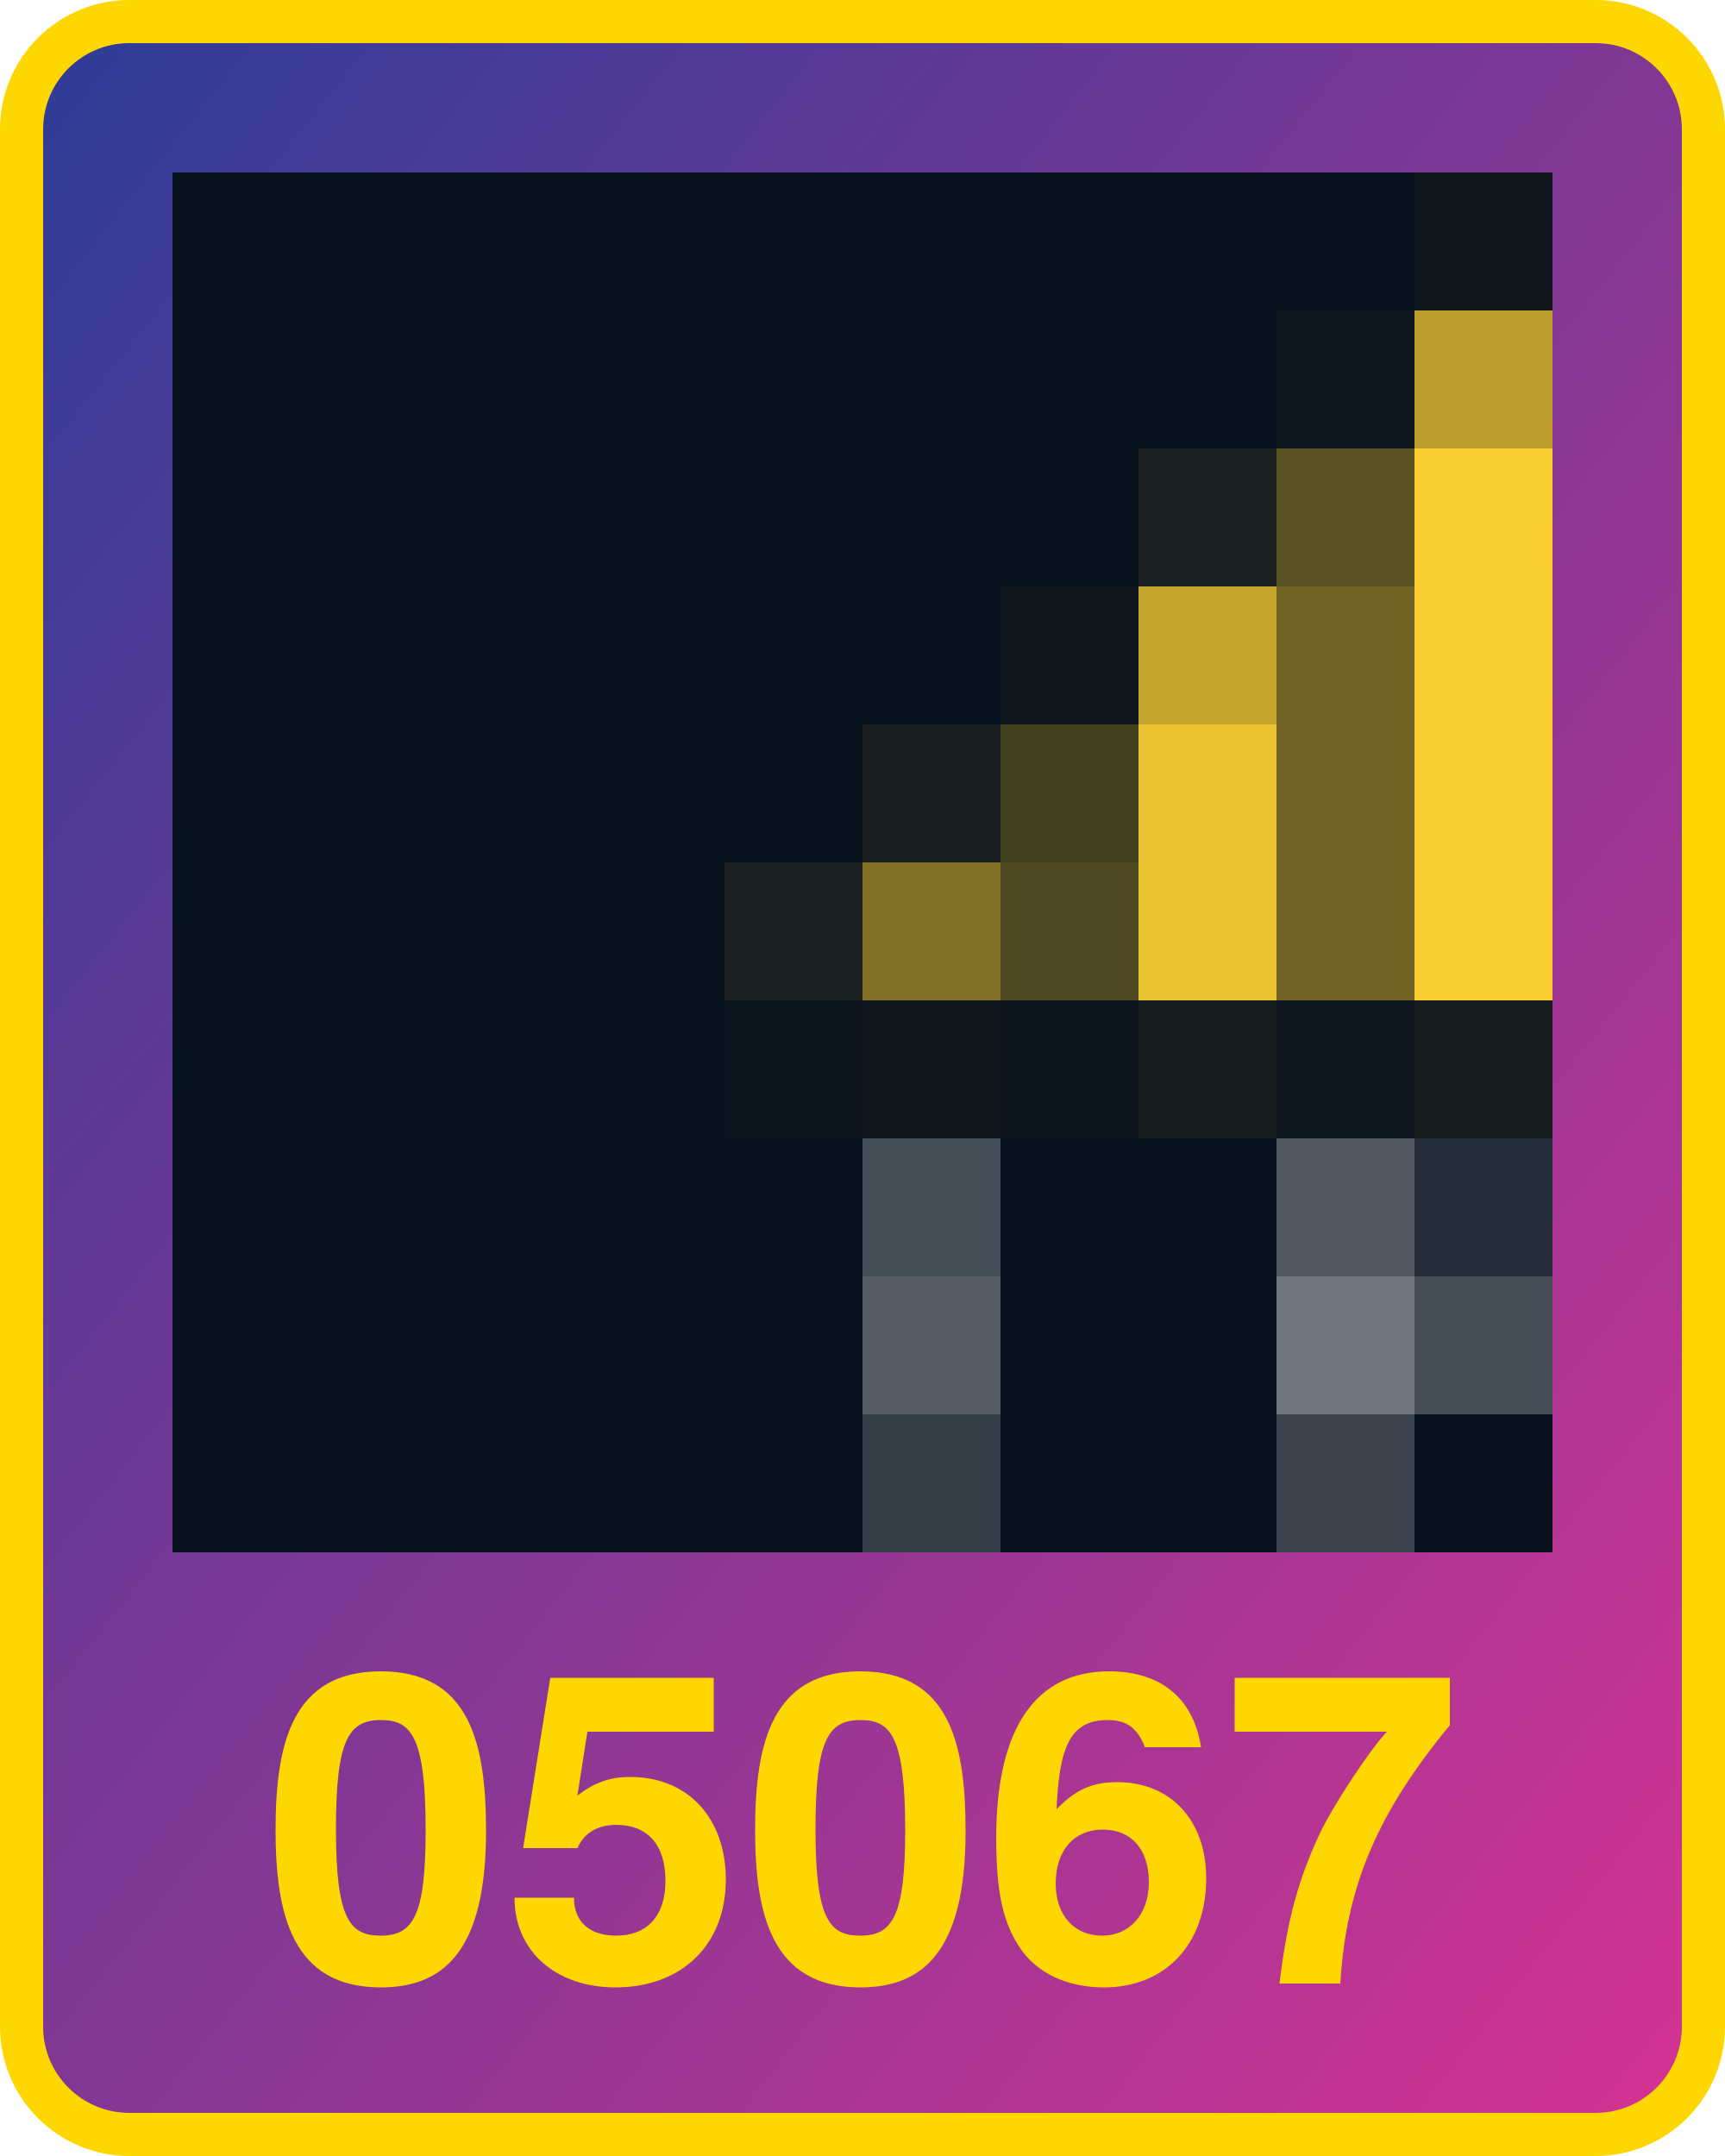
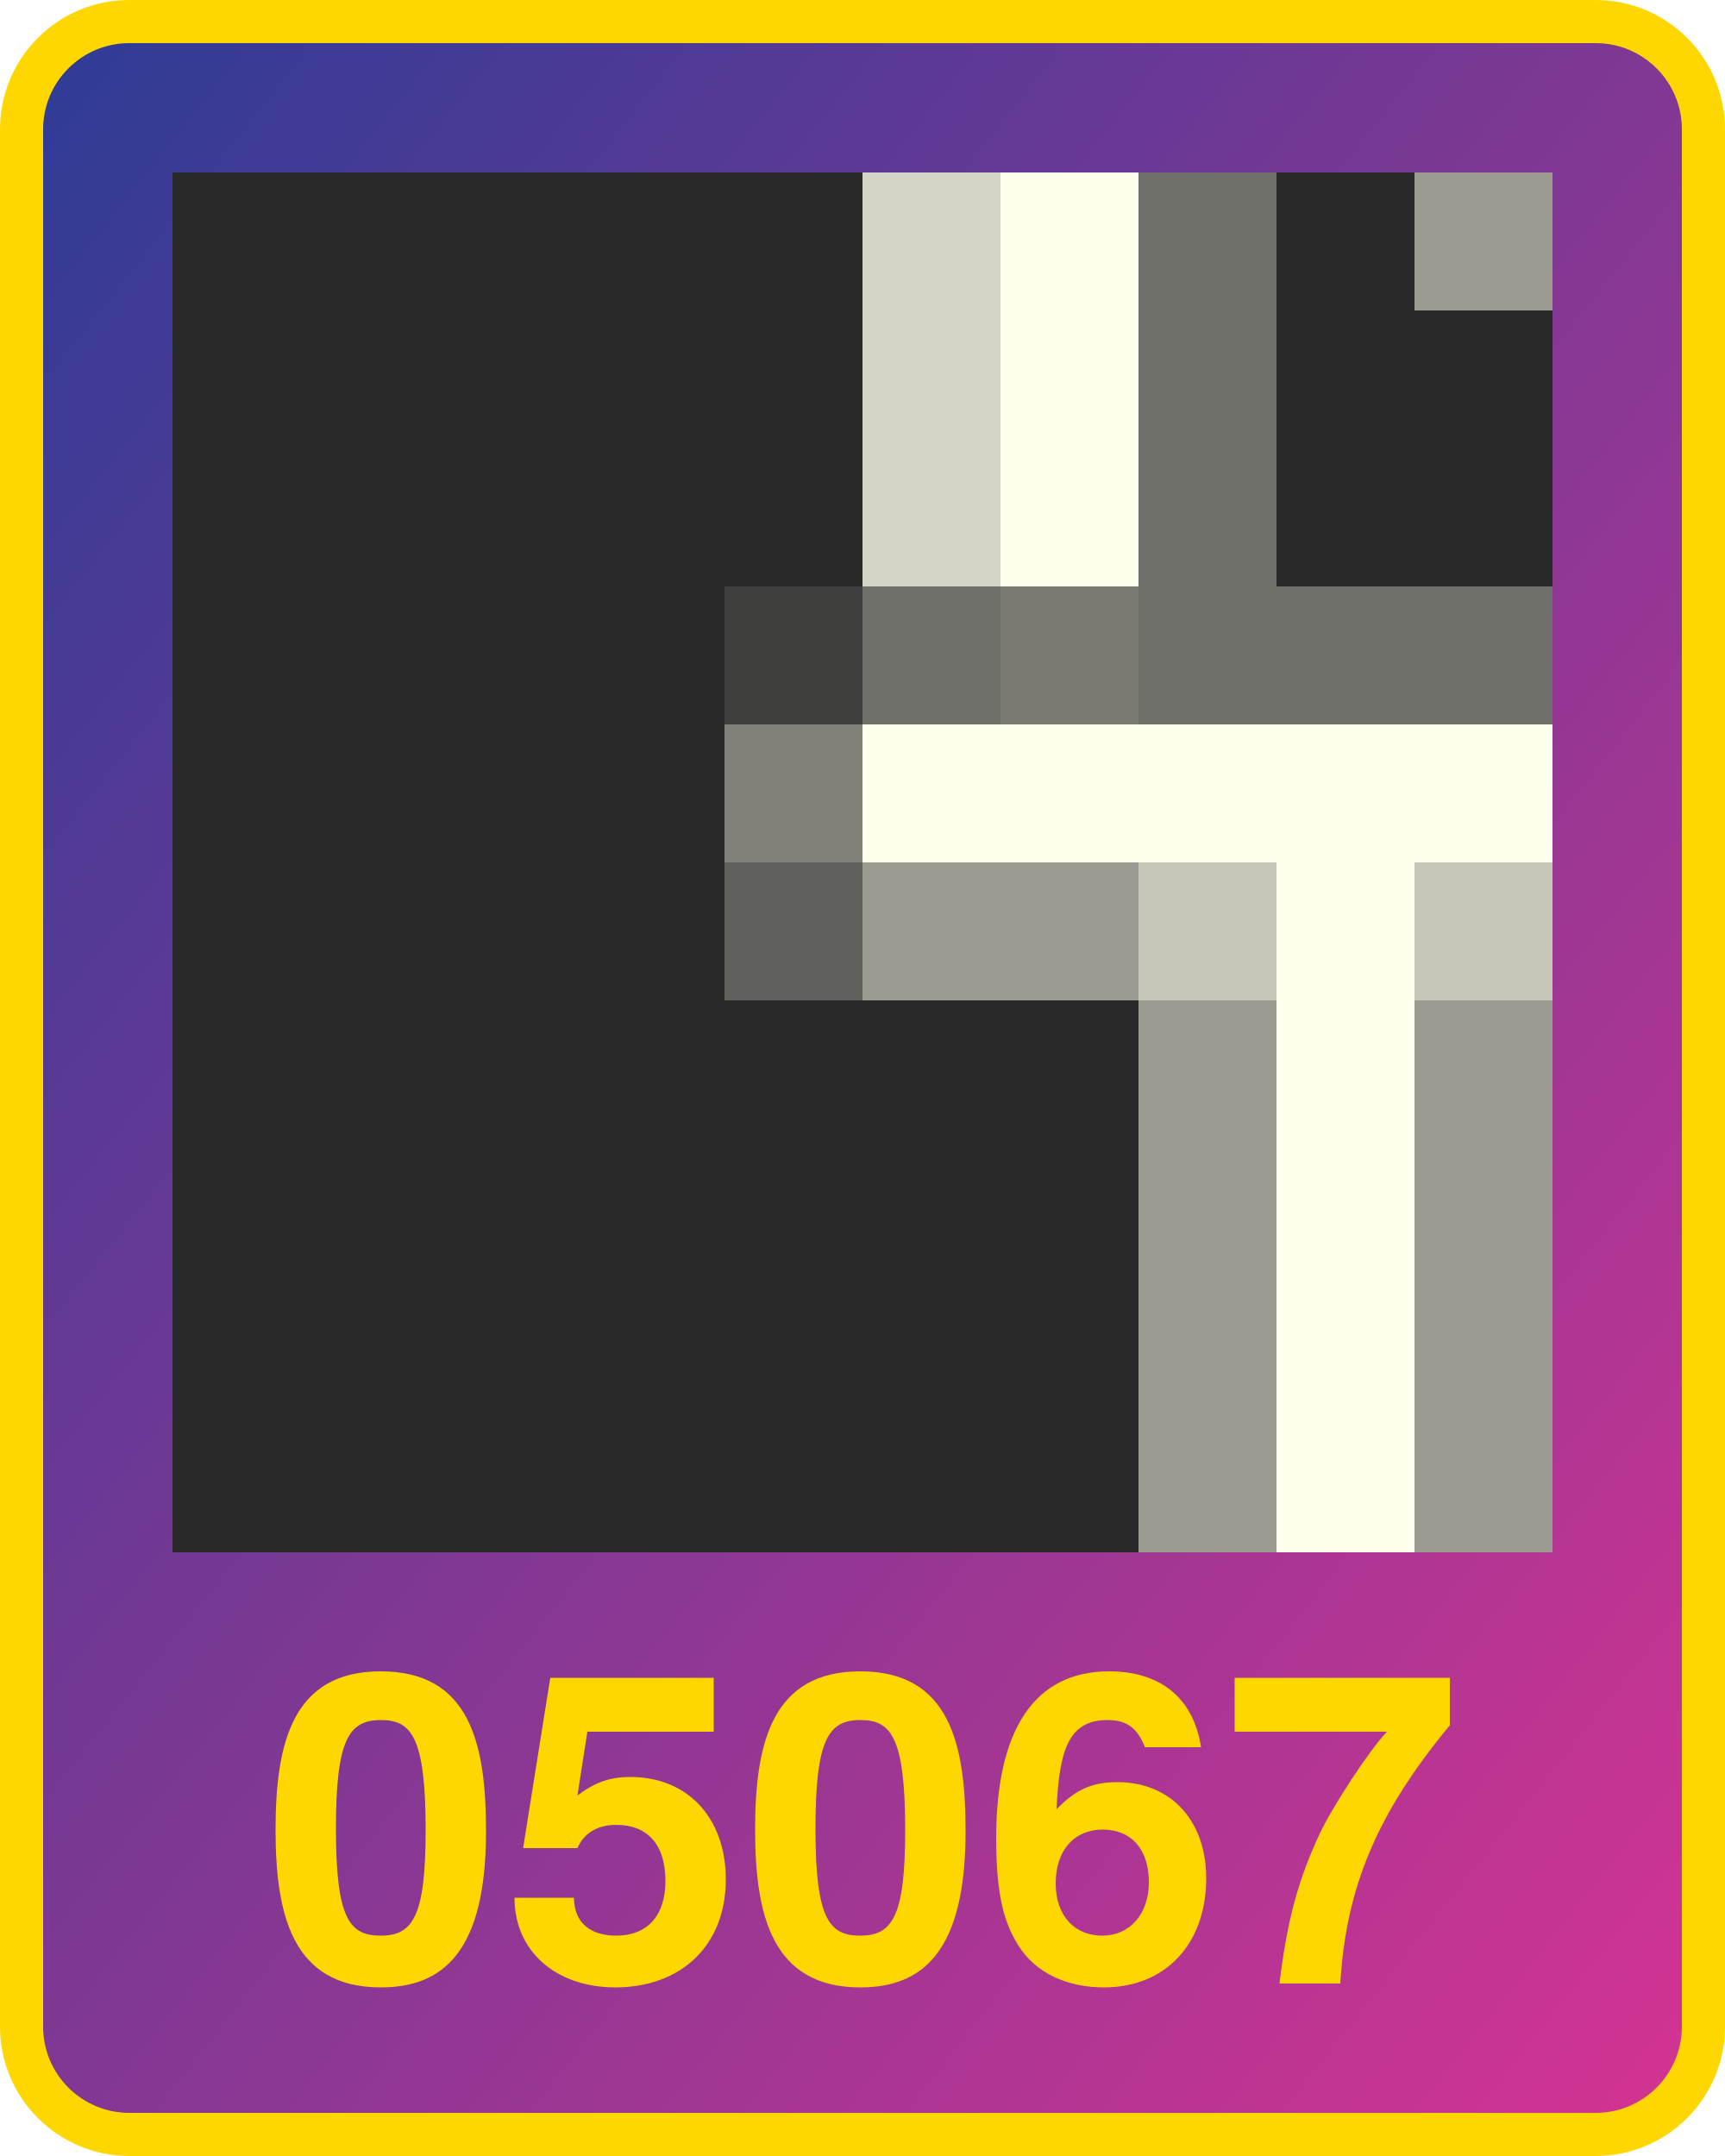
<svg xmlns="http://www.w3.org/2000/svg" width="800" height="1000">
  <defs>
    <linearGradient id="g" x1="0" x2="1" y1="0" y2="1">
      <stop offset="0%" stop-color="#2d3c96" />
      <stop offset="100%" stop-color="#d53392" />
    </linearGradient>
  </defs>
  <rect x="10" y="10" width="780" height="980" fill="url(#g)" rx="50" ry="50" stroke="gold" stroke-width="20" />
  <text x="400" y="920" width="780" text-anchor="middle" style="font:bold 200px 'Helvetica Neue';fill:gold">05067</text>
  <g transform="translate(80 80) scale(64)">
-     <rect x="0" y="0" width="1" height="1" fill="#07111d" />
-     <rect x="0" y="1" width="1" height="1" fill="#07111d" />
-     <rect x="0" y="2" width="1" height="1" fill="#07111d" />
-     <rect x="0" y="3" width="1" height="1" fill="#07111d" />
-     <rect x="0" y="4" width="1" height="1" fill="#07111d" />
-     <rect x="0" y="5" width="1" height="1" fill="#07111d" />
-     <rect x="0" y="6" width="1" height="1" fill="#07111d" />
-     <rect x="0" y="7" width="1" height="1" fill="#07111d" />
-     <rect x="0" y="8" width="1" height="1" fill="#07111d" />
-     <rect x="0" y="9" width="1" height="1" fill="#07111d" />
-     <rect x="1" y="0" width="1" height="1" fill="#07111d" />
-     <rect x="1" y="1" width="1" height="1" fill="#07111d" />
-     <rect x="1" y="2" width="1" height="1" fill="#07111d" />
-     <rect x="1" y="3" width="1" height="1" fill="#07111d" />
-     <rect x="1" y="4" width="1" height="1" fill="#07111d" />
-     <rect x="1" y="5" width="1" height="1" fill="#07111d" />
-     <rect x="1" y="6" width="1" height="1" fill="#07111d" />
-     <rect x="1" y="7" width="1" height="1" fill="#07111d" />
-     <rect x="1" y="8" width="1" height="1" fill="#07111d" />
-     <rect x="1" y="9" width="1" height="1" fill="#07111d" />
-     <rect x="2" y="0" width="1" height="1" fill="#07111d" />
-     <rect x="2" y="1" width="1" height="1" fill="#07111d" />
-     <rect x="2" y="2" width="1" height="1" fill="#07111d" />
-     <rect x="2" y="3" width="1" height="1" fill="#07111d" />
-     <rect x="2" y="4" width="1" height="1" fill="#07111d" />
-     <rect x="2" y="5" width="1" height="1" fill="#07111d" />
-     <rect x="2" y="6" width="1" height="1" fill="#07111d" />
-     <rect x="2" y="7" width="1" height="1" fill="#07111d" />
-     <rect x="2" y="8" width="1" height="1" fill="#07111d" />
-     <rect x="2" y="9" width="1" height="1" fill="#07111d" />
-     <rect x="3" y="0" width="1" height="1" fill="#07111d" />
-     <rect x="3" y="1" width="1" height="1" fill="#07111d" />
-     <rect x="3" y="2" width="1" height="1" fill="#07111d" />
-     <rect x="3" y="3" width="1" height="1" fill="#07111d" />
-     <rect x="3" y="4" width="1" height="1" fill="#07111d" />
-     <rect x="3" y="5" width="1" height="1" fill="#07111d" />
-     <rect x="3" y="6" width="1" height="1" fill="#07111d" />
-     <rect x="3" y="7" width="1" height="1" fill="#07111d" />
-     <rect x="3" y="8" width="1" height="1" fill="#07111d" />
-     <rect x="3" y="9" width="1" height="1" fill="#07111d" />
-     <rect x="4" y="0" width="1" height="1" fill="#07111d" />
-     <rect x="4" y="1" width="1" height="1" fill="#07111d" />
-     <rect x="4" y="2" width="1" height="1" fill="#07111d" />
-     <rect x="4" y="3" width="1" height="1" fill="#07111d" />
-     <rect x="4" y="4" width="1" height="1" fill="#07111d" />
-     <rect x="4" y="5" width="1" height="1" fill="#1a201f" />
-     <rect x="4" y="6" width="1" height="1" fill="#0c151d" />
-     <rect x="4" y="7" width="1" height="1" fill="#07111d" />
-     <rect x="4" y="8" width="1" height="1" fill="#07111d" />
-     <rect x="4" y="9" width="1" height="1" fill="#07111d" />
-     <rect x="5" y="0" width="1" height="1" fill="#07111d" />
-     <rect x="5" y="1" width="1" height="1" fill="#07111d" />
-     <rect x="5" y="2" width="1" height="1" fill="#07111d" />
-     <rect x="5" y="3" width="1" height="1" fill="#07111d" />
-     <rect x="5" y="4" width="1" height="1" fill="#191f1e" />
-     <rect x="5" y="5" width="1" height="1" fill="#817127" />
-     <rect x="5" y="6" width="1" height="1" fill="#10181e" />
-     <rect x="5" y="7" width="1" height="1" fill="#454d56" />
-     <rect x="5" y="8" width="1" height="1" fill="#555c64" />
-     <rect x="5" y="9" width="1" height="1" fill="#333b45" />
-     <rect x="6" y="0" width="1" height="1" fill="#07111d" />
-     <rect x="6" y="1" width="1" height="1" fill="#07111d" />
-     <rect x="6" y="2" width="1" height="1" fill="#07111d" />
-     <rect x="6" y="3" width="1" height="1" fill="#10181e" />
-     <rect x="6" y="4" width="1" height="1" fill="#454222" />
-     <rect x="6" y="5" width="1" height="1" fill="#4f4923" />
-     <rect x="6" y="6" width="1" height="1" fill="#0c151d" />
-     <rect x="6" y="7" width="1" height="1" fill="#07111d" />
-     <rect x="6" y="8" width="1" height="1" fill="#07111d" />
-     <rect x="6" y="9" width="1" height="1" fill="#07111d" />
-     <rect x="7" y="0" width="1" height="1" fill="#07111d" />
-     <rect x="7" y="1" width="1" height="1" fill="#07111d" />
-     <rect x="7" y="2" width="1" height="1" fill="#1a201f" />
-     <rect x="7" y="3" width="1" height="1" fill="#c3a42d" />
-     <rect x="7" y="4" width="1" height="1" fill="#eac330" />
-     <rect x="7" y="5" width="1" height="1" fill="#eac330" />
-     <rect x="7" y="6" width="1" height="1" fill="#151c1e" />
-     <rect x="7" y="7" width="1" height="1" fill="#07111d" />
-     <rect x="7" y="8" width="1" height="1" fill="#07111d" />
-     <rect x="7" y="9" width="1" height="1" fill="#07111d" />
-     <rect x="8" y="0" width="1" height="1" fill="#07111d" />
-     <rect x="8" y="1" width="1" height="1" fill="#0e161e" />
-     <rect x="8" y="2" width="1" height="1" fill="#5a5224" />
-     <rect x="8" y="3" width="1" height="1" fill="#716426" />
-     <rect x="8" y="4" width="1" height="1" fill="#716426" />
-     <rect x="8" y="5" width="1" height="1" fill="#716426" />
-     <rect x="8" y="6" width="1" height="1" fill="#0e161e" />
-     <rect x="8" y="7" width="1" height="1" fill="#50575f" />
-     <rect x="8" y="8" width="1" height="1" fill="#70767d" />
-     <rect x="8" y="9" width="1" height="1" fill="#3c434d" />
-     <rect x="9" y="0" width="1" height="1" fill="#10181e" />
-     <rect x="9" y="1" width="1" height="1" fill="#bc9f2c" />
-     <rect x="9" y="2" width="1" height="1" fill="#f8ce31" />
-     <rect x="9" y="3" width="1" height="1" fill="#f8ce31" />
-     <rect x="9" y="4" width="1" height="1" fill="#f8ce31" />
-     <rect x="9" y="5" width="1" height="1" fill="#f8ce31" />
-     <rect x="9" y="6" width="1" height="1" fill="#161d1e" />
-     <rect x="9" y="7" width="1" height="1" fill="#242d38" />
-     <rect x="9" y="8" width="1" height="1" fill="#454d56" />
-     <rect x="9" y="9" width="1" height="1" fill="#07111d" />
+     <rect x="0" y="0" width="1" height="1" fill="#292929" />
+     <rect x="0" y="1" width="1" height="1" fill="#292929" />
+     <rect x="0" y="2" width="1" height="1" fill="#292929" />
+     <rect x="0" y="3" width="1" height="1" fill="#292929" />
+     <rect x="0" y="4" width="1" height="1" fill="#292929" />
+     <rect x="0" y="5" width="1" height="1" fill="#292929" />
+     <rect x="0" y="6" width="1" height="1" fill="#292929" />
+     <rect x="0" y="7" width="1" height="1" fill="#292929" />
+     <rect x="0" y="8" width="1" height="1" fill="#292929" />
+     <rect x="0" y="9" width="1" height="1" fill="#292929" />
+     <rect x="1" y="0" width="1" height="1" fill="#292929" />
+     <rect x="1" y="1" width="1" height="1" fill="#292929" />
+     <rect x="1" y="2" width="1" height="1" fill="#292929" />
+     <rect x="1" y="3" width="1" height="1" fill="#292929" />
+     <rect x="1" y="4" width="1" height="1" fill="#292929" />
+     <rect x="1" y="5" width="1" height="1" fill="#292929" />
+     <rect x="1" y="6" width="1" height="1" fill="#292929" />
+     <rect x="1" y="7" width="1" height="1" fill="#292929" />
+     <rect x="1" y="8" width="1" height="1" fill="#292929" />
+     <rect x="1" y="9" width="1" height="1" fill="#292929" />
+     <rect x="2" y="0" width="1" height="1" fill="#292929" />
+     <rect x="2" y="1" width="1" height="1" fill="#292929" />
+     <rect x="2" y="2" width="1" height="1" fill="#292929" />
+     <rect x="2" y="3" width="1" height="1" fill="#292929" />
+     <rect x="2" y="4" width="1" height="1" fill="#292929" />
+     <rect x="2" y="5" width="1" height="1" fill="#292929" />
+     <rect x="2" y="6" width="1" height="1" fill="#292929" />
+     <rect x="2" y="7" width="1" height="1" fill="#292929" />
+     <rect x="2" y="8" width="1" height="1" fill="#292929" />
+     <rect x="2" y="9" width="1" height="1" fill="#292929" />
+     <rect x="3" y="0" width="1" height="1" fill="#292929" />
+     <rect x="3" y="1" width="1" height="1" fill="#292929" />
+     <rect x="3" y="2" width="1" height="1" fill="#292929" />
+     <rect x="3" y="3" width="1" height="1" fill="#292929" />
+     <rect x="3" y="4" width="1" height="1" fill="#292929" />
+     <rect x="3" y="5" width="1" height="1" fill="#292929" />
+     <rect x="3" y="6" width="1" height="1" fill="#292929" />
+     <rect x="3" y="7" width="1" height="1" fill="#292929" />
+     <rect x="3" y="8" width="1" height="1" fill="#292929" />
+     <rect x="3" y="9" width="1" height="1" fill="#292929" />
+     <rect x="4" y="0" width="1" height="1" fill="#292929" />
+     <rect x="4" y="1" width="1" height="1" fill="#292929" />
+     <rect x="4" y="2" width="1" height="1" fill="#292929" />
+     <rect x="4" y="3" width="1" height="1" fill="#3f3f3d" />
+     <rect x="4" y="4" width="1" height="1" fill="#81817a" />
+     <rect x="4" y="5" width="1" height="1" fill="#60605c" />
+     <rect x="4" y="6" width="1" height="1" fill="#292929" />
+     <rect x="4" y="7" width="1" height="1" fill="#292929" />
+     <rect x="4" y="8" width="1" height="1" fill="#292929" />
+     <rect x="4" y="9" width="1" height="1" fill="#292929" />
+     <rect x="5" y="0" width="1" height="1" fill="#d4d4c6" />
+     <rect x="5" y="1" width="1" height="1" fill="#d4d4c6" />
+     <rect x="5" y="2" width="1" height="1" fill="#d4d4c6" />
+     <rect x="5" y="3" width="1" height="1" fill="#70706a" />
+     <rect x="5" y="4" width="1" height="1" fill="#ffffed" />
+     <rect x="5" y="5" width="1" height="1" fill="#9b9b92" />
+     <rect x="5" y="6" width="1" height="1" fill="#292929" />
+     <rect x="5" y="7" width="1" height="1" fill="#292929" />
+     <rect x="5" y="8" width="1" height="1" fill="#292929" />
+     <rect x="5" y="9" width="1" height="1" fill="#292929" />
+     <rect x="6" y="0" width="1" height="1" fill="#ffffed" />
+     <rect x="6" y="1" width="1" height="1" fill="#ffffed" />
+     <rect x="6" y="2" width="1" height="1" fill="#ffffed" />
+     <rect x="6" y="3" width="1" height="1" fill="#7a7a73" />
+     <rect x="6" y="4" width="1" height="1" fill="#ffffed" />
+     <rect x="6" y="5" width="1" height="1" fill="#9b9b92" />
+     <rect x="6" y="6" width="1" height="1" fill="#292929" />
+     <rect x="6" y="7" width="1" height="1" fill="#292929" />
+     <rect x="6" y="8" width="1" height="1" fill="#292929" />
+     <rect x="6" y="9" width="1" height="1" fill="#292929" />
+     <rect x="7" y="0" width="1" height="1" fill="#70706a" />
+     <rect x="7" y="1" width="1" height="1" fill="#70706a" />
+     <rect x="7" y="2" width="1" height="1" fill="#70706a" />
+     <rect x="7" y="3" width="1" height="1" fill="#70706a" />
+     <rect x="7" y="4" width="1" height="1" fill="#ffffed" />
+     <rect x="7" y="5" width="1" height="1" fill="#c6c6b9" />
+     <rect x="7" y="6" width="1" height="1" fill="#9b9b92" />
+     <rect x="7" y="7" width="1" height="1" fill="#9b9b92" />
+     <rect x="7" y="8" width="1" height="1" fill="#9b9b92" />
+     <rect x="7" y="9" width="1" height="1" fill="#9b9b92" />
+     <rect x="8" y="0" width="1" height="1" fill="#292929" />
+     <rect x="8" y="1" width="1" height="1" fill="#292929" />
+     <rect x="8" y="2" width="1" height="1" fill="#292929" />
+     <rect x="8" y="3" width="1" height="1" fill="#70706a" />
+     <rect x="8" y="4" width="1" height="1" fill="#ffffed" />
+     <rect x="8" y="5" width="1" height="1" fill="#ffffed" />
+     <rect x="8" y="6" width="1" height="1" fill="#ffffed" />
+     <rect x="8" y="7" width="1" height="1" fill="#ffffed" />
+     <rect x="8" y="8" width="1" height="1" fill="#ffffed" />
+     <rect x="8" y="9" width="1" height="1" fill="#ffffed" />
+     <rect x="9" y="0" width="1" height="1" fill="#9b9b92" />
+     <rect x="9" y="1" width="1" height="1" fill="#292929" />
+     <rect x="9" y="2" width="1" height="1" fill="#292929" />
+     <rect x="9" y="3" width="1" height="1" fill="#70706a" />
+     <rect x="9" y="4" width="1" height="1" fill="#ffffed" />
+     <rect x="9" y="5" width="1" height="1" fill="#c6c6b9" />
+     <rect x="9" y="6" width="1" height="1" fill="#9b9b92" />
+     <rect x="9" y="7" width="1" height="1" fill="#9b9b92" />
+     <rect x="9" y="8" width="1" height="1" fill="#9b9b92" />
+     <rect x="9" y="9" width="1" height="1" fill="#9b9b92" />
  </g>
</svg>
